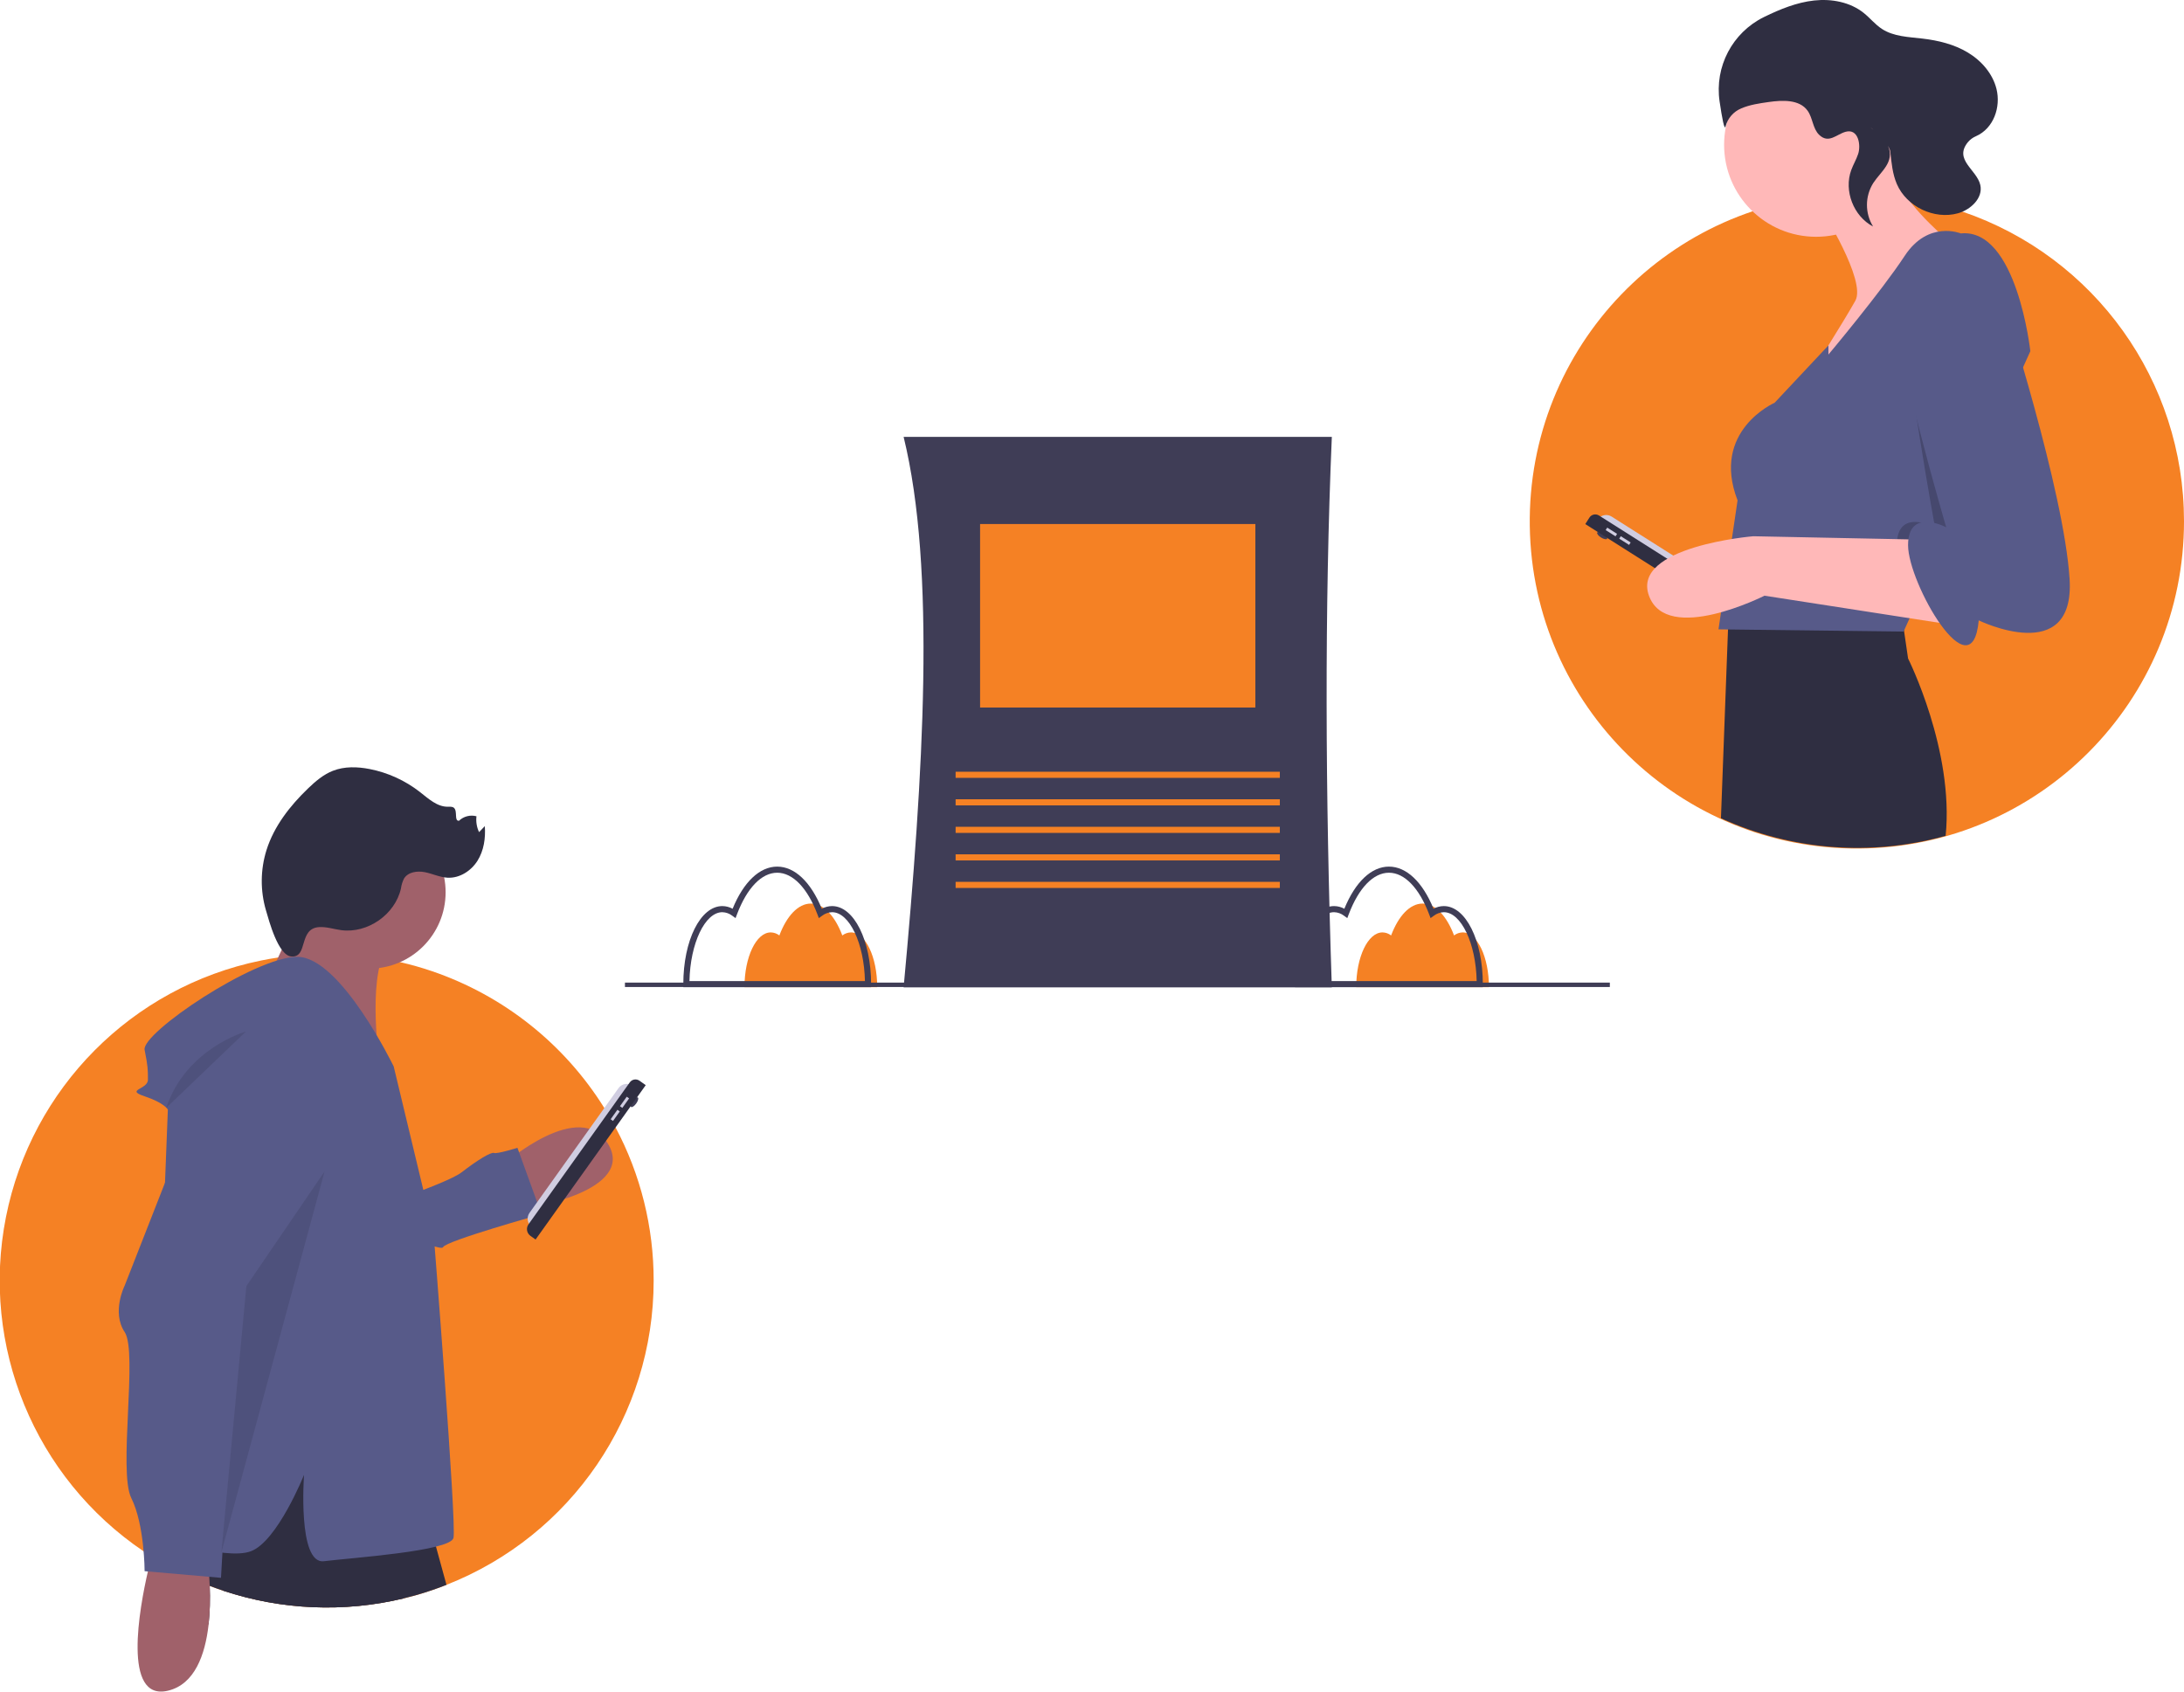
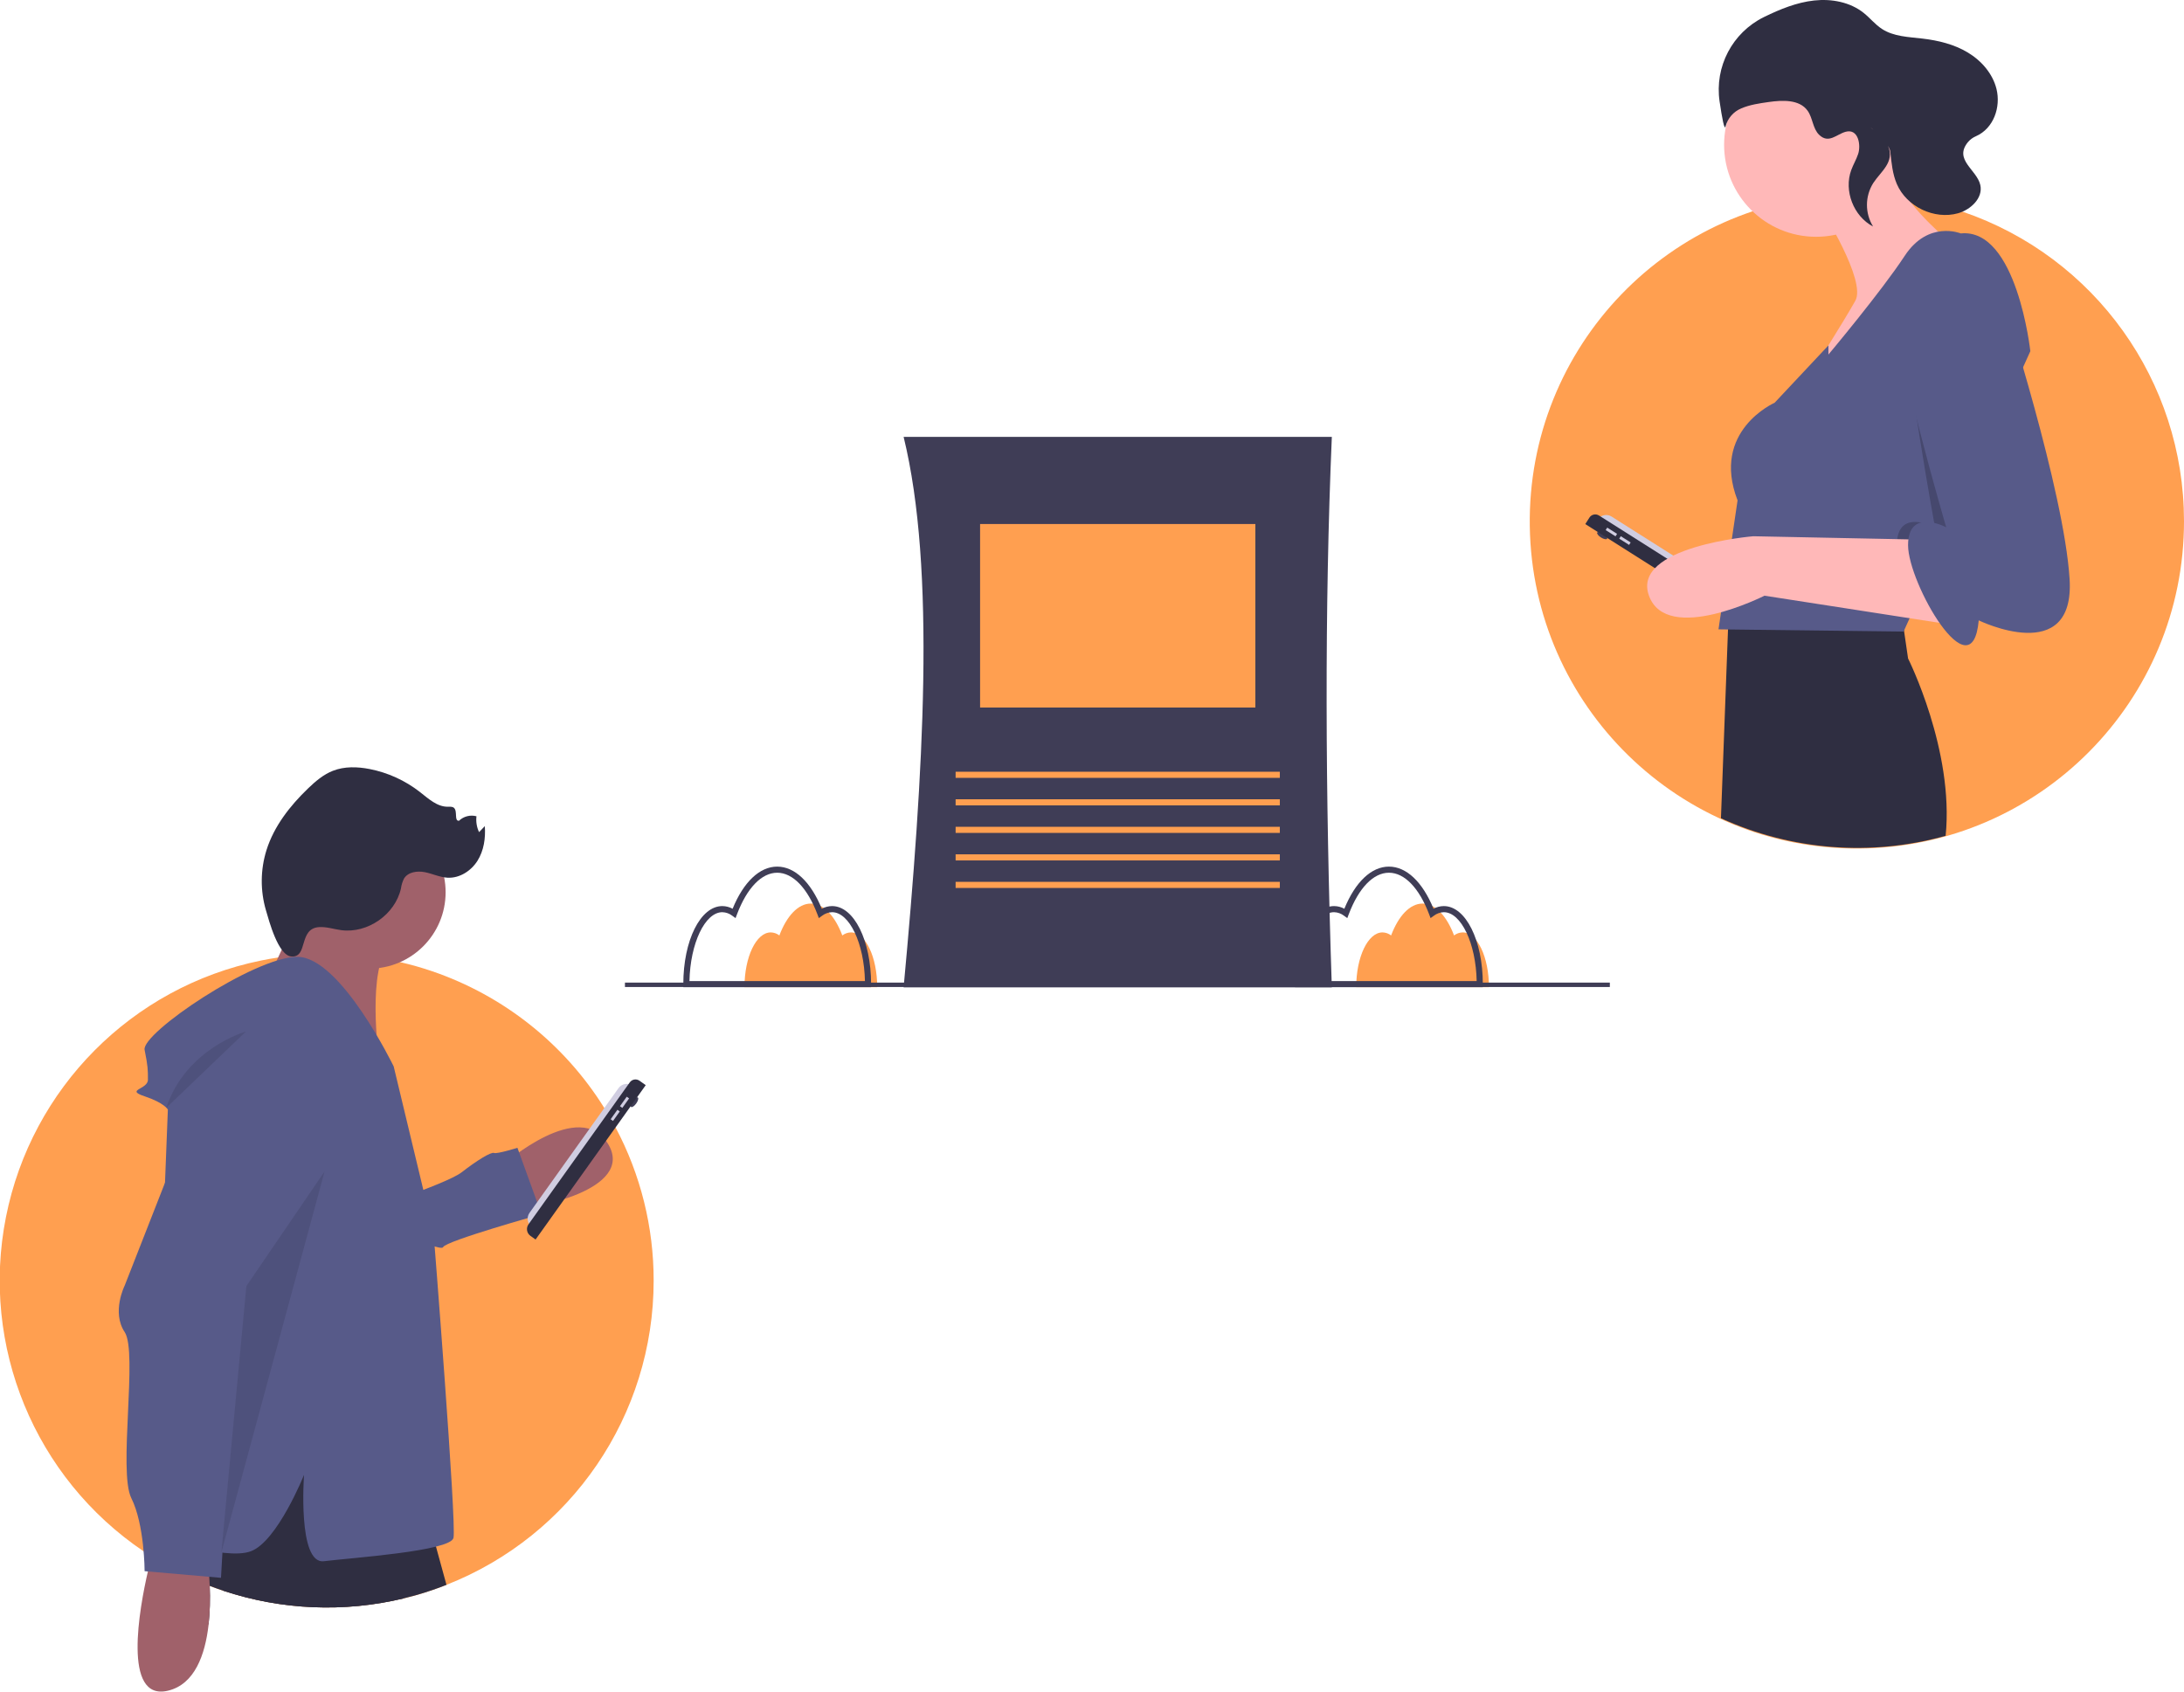
<svg xmlns="http://www.w3.org/2000/svg" id="b284e515-97d4-40b6-a45d-73d07a6575b3" data-name="Layer 1" width="989" height="766.087" viewBox="0 0 989 766.087">
  <path d="M708.606,514.115h-193.913c9.026-97.324,14.666-189.315,0-249.317h193.913C705.271,342.483,705.658,426.219,708.606,514.115Z" transform="translate(-105.5 -66.95666)" fill="#3f3d56" />
-   <rect x="443.82" y="237.317" width="124.658" height="83.106" fill="#f58124" />
-   <rect x="432.739" y="349.509" width="146.82" height="2.77" fill="#f58124" />
-   <rect x="432.739" y="361.975" width="146.82" height="2.77" fill="#f58124" />
-   <rect x="432.739" y="374.441" width="146.82" height="2.77" fill="#f58124" />
-   <rect x="432.739" y="386.907" width="146.82" height="2.77" fill="#f58124" />
-   <rect x="432.739" y="399.373" width="146.82" height="2.77" fill="#f58124" />
-   <path d="M767.855,489.226a6.616,6.616,0,0,0-3.901,1.373c-3.325-8.787-8.472-14.433-14.254-14.433s-10.93,5.647-14.254,14.433a6.616,6.616,0,0,0-3.901-1.373c-6.569,0-11.895,11.11-11.895,24.815h60.101C779.75,500.336,774.425,489.226,767.855,489.226Z" transform="translate(-105.5 -66.95666)" fill="#f58124" />
+   <rect x="443.82" y="237.317" width="124.658" height="83.106" fill="#ff9f50" />
+   <rect x="432.739" y="349.509" width="146.82" height="2.77" fill="#ff9f50" />
+   <rect x="432.739" y="361.975" width="146.82" height="2.77" fill="#ff9f50" />
+   <rect x="432.739" y="374.441" width="146.82" height="2.77" fill="#ff9f50" />
+   <rect x="432.739" y="386.907" width="146.82" height="2.77" fill="#ff9f50" />
+   <rect x="432.739" y="399.373" width="146.82" height="2.77" fill="#ff9f50" />
+   <path d="M767.855,489.226a6.616,6.616,0,0,0-3.901,1.373c-3.325-8.787-8.472-14.433-14.254-14.433s-10.93,5.647-14.254,14.433a6.616,6.616,0,0,0-3.901-1.373c-6.569,0-11.895,11.11-11.895,24.815h60.101C779.75,500.336,774.425,489.226,767.855,489.226Z" transform="translate(-105.5 -66.95666)" fill="#ff9f50" />
  <path d="M776.98,514.041H691.948v-1.385c0-19.823,7.76-35.351,17.666-35.351a9.842,9.842,0,0,1,4.66,1.208c4.966-12.155,12.268-19.084,20.19-19.084s15.225,6.93,20.191,19.084a9.842,9.842,0,0,1,4.66-1.208c9.906,0,17.666,15.528,17.666,35.351Zm-82.248-2.77h79.464c-.345-17.049-7.019-31.196-14.882-31.196a7.699,7.699,0,0,0-4.527,1.615l-1.467,1.063-.64-1.695c-4.536-11.986-11.175-18.86-18.216-18.86s-13.679,6.874-18.215,18.86l-.64,1.695-1.467-1.063a7.699,7.699,0,0,0-4.527-1.615C701.752,480.075,695.077,494.222,694.732,511.271Z" transform="translate(-105.5 -66.95666)" fill="#3f3d56" />
-   <path d="M490.837,489.226a6.616,6.616,0,0,0-3.901,1.373c-3.325-8.787-8.472-14.433-14.254-14.433s-10.93,5.647-14.254,14.433a6.616,6.616,0,0,0-3.901-1.373c-6.569,0-11.895,11.11-11.895,24.815h60.101C502.732,500.336,497.406,489.226,490.837,489.226Z" transform="translate(-105.5 -66.95666)" fill="#f58124" />
+   <path d="M490.837,489.226a6.616,6.616,0,0,0-3.901,1.373c-3.325-8.787-8.472-14.433-14.254-14.433s-10.93,5.647-14.254,14.433a6.616,6.616,0,0,0-3.901-1.373c-6.569,0-11.895,11.11-11.895,24.815h60.101C502.732,500.336,497.406,489.226,490.837,489.226Z" transform="translate(-105.5 -66.95666)" fill="#ff9f50" />
  <path d="M499.962,514.041H414.929v-1.385c0-19.823,7.76-35.351,17.666-35.351a9.842,9.842,0,0,1,4.66,1.208c4.966-12.155,12.268-19.084,20.19-19.084s15.225,6.93,20.191,19.084a9.842,9.842,0,0,1,4.66-1.208c9.906,0,17.666,15.528,17.666,35.351Zm-82.248-2.77h79.464c-.345-17.049-7.019-31.196-14.882-31.196a7.698,7.698,0,0,0-4.527,1.615l-1.467,1.063-.64-1.695c-4.536-11.986-11.175-18.86-18.216-18.86s-13.679,6.874-18.215,18.86l-.64,1.695-1.467-1.063a7.698,7.698,0,0,0-4.527-1.615C424.733,480.075,418.059,494.222,417.714,511.271Z" transform="translate(-105.5 -66.95666)" fill="#3f3d56" />
-   <path d="M1094.5,302.957a148.135,148.135,0,1,1-151.39-147.96c.46-.01.92-.02,1.39-.03.66-.01,1.33-.01,2-.01,1.68,0,3.36.03,5.03.09q5.52.18,10.92.76c2.08.22,4.13.49,6.18.79.23.04.47.07.7.11a146.198,146.198,0,0,1,24.89,6.11A148.077,148.077,0,0,1,1094.5,302.957Z" transform="translate(-105.5 -66.95666)" fill="#f58124" />
+   <path d="M1094.5,302.957a148.135,148.135,0,1,1-151.39-147.96c.46-.01.92-.02,1.39-.03.66-.01,1.33-.01,2-.01,1.68,0,3.36.03,5.03.09q5.52.18,10.92.76c2.08.22,4.13.49,6.18.79.23.04.47.07.7.11a146.198,146.198,0,0,1,24.89,6.11A148.077,148.077,0,0,1,1094.5,302.957Z" transform="translate(-105.5 -66.95666)" fill="#ff9f50" />
  <ellipse cx="831.022" cy="309.532" rx="0.991" ry="2.642" transform="translate(19.41557 779.0652) rotate(-57.656)" fill="#3f3d56" />
  <path d="M861.061,282.112h0a4.624,4.624,0,0,1,4.624,4.624V356.099a4.624,4.624,0,0,1-4.624,4.624h0a0,0,0,0,1,0,0V282.112A0,0,0,0,1,861.061,282.112Z" transform="translate(24.41796 811.9243) rotate(-57.65605)" fill="#d0cde1" />
  <path d="M858.126,281.548h3.446a3.16,3.16,0,0,1,3.16,3.16v78.975a3.743,3.743,0,0,1-3.743,3.743H858.126a0,0,0,0,1,0,0V281.548a0,0,0,0,1,0,0Z" transform="translate(20.92028 811.7088) rotate(-57.656)" fill="#2f2e41" />
  <rect x="834.537" y="305.234" width="1.321" height="5.285" transform="translate(22.75652 781.8235) rotate(-57.656)" fill="#d0cde1" />
  <rect x="840.677" y="309.121" width="1.321" height="5.285" transform="translate(22.32676 788.8179) rotate(-57.656)" fill="#d0cde1" />
  <circle cx="822.395" cy="65.584" r="41.652" fill="#ffb8b8" />
  <path d="M930.435,162.001s20.318,32.001,15.238,41.144-20.826,34.033-20.826,34.033,70.097-51.811,60.954-62.986c0,0-20.826-17.778-21.842-28.953Z" transform="translate(-105.5 -66.95666)" fill="#ffb8b8" />
  <path d="M986.56,445.477a148.694,148.694,0,0,1-101.75-7.95l3.2-85.5.24-6.65.09-2.16.11-3.18.08-2.03s.13-.01.38-.02c.68-.05,2.25-.16,4.5-.29,2.61-.15,6.12-.34,10.21-.51.97-.04,1.97-.08,3-.13,21.54-.8,55.18-.97,59.63,5.52l.56,3.82.9,6.17,1.84,12.61S990.47,406.777,986.56,445.477Z" transform="translate(-105.5 -66.95666)" fill="#2f2e41" />
  <path d="M1024.914,226.003l-35.983,79.611-15.625,34.561-5.791,12.816-83.812-1.016,8.635-58.414c-12.191-31.493,16.762-44.192,16.762-44.192L933.483,223.387v4.14s23.874-28.445,34.541-44.7,25.397-10.159,25.397-10.159C1018.818,170.128,1024.914,226.003,1024.914,226.003Z" transform="translate(-105.5 -66.95666)" fill="#575a89" />
  <path d="M988.93,305.614l-15.625,34.561c-5.018-9.387-8.838-20.018-8.838-26.297,0-17.27,17.27-8.127,17.27-8.127s-13.969-76.446-13.969-99.304C967.769,191.264,980.427,258.644,988.93,305.614Z" transform="translate(-105.5 -66.95666)" opacity="0.2" />
  <path d="M975.135,311.338l-75.685-1.524s-55.367,4.572-47.239,26.921,52.319,0,52.319,0l88.383,13.715Z" transform="translate(-105.5 -66.95666)" fill="#ffb8b8" />
  <path d="M989.357,176.732s-26.413,2.032-26.413,24.89S986.817,305.751,986.817,305.751s-17.27-9.143-17.27,8.127,28.953,67.557,32.001,34.033c0,0,43.684,21.334,41.144-18.794s-29.969-124.956-29.969-124.956S1009.675,175.208,989.357,176.732Z" transform="translate(-105.5 -66.95666)" fill="#575a89" />
  <path d="M929.281,128.01c-2.917-2.823-2.863-7.584-5.214-10.893-3.691-5.196-11.377-4.848-17.688-3.951-4.195.596-8.451,1.21-12.343,2.868a12.162,12.162,0,0,0-7.14,8.177c-.494,2.047-1.584-3.761-2.693-11.283A36.639,36.639,0,0,1,904.256,74.694q.124-.061.246-.12c7.138-3.469,14.615-6.532,22.505-7.393s16.307.698,22.495,5.667c2.828,2.271,5.128,5.187,8.16,7.178,5.327,3.498,12.073,3.667,18.403,4.405,7.159.834,14.334,2.585,20.514,6.293s11.3,9.558,13.019,16.557c2.004,8.165-1.267,17.816-9.294,21.359a9.674,9.674,0,0,0-3.628,2.662c-6.592,8.058,4.05,12.467,5.593,19.481,1.288,5.853-4.341,11.152-10.113,12.763-10.75,3.001-23.264-2.977-27.683-13.226-1.98-4.591-2.431-9.67-2.969-14.641-.617-5.69-15.541-15.996-5.465-8.244a14.069,14.069,0,0,1,4.469,5.652c3.065,7.337-3.296,11.502-6.708,16.74a18.635,18.635,0,0,0-.105,19.704c-8.844-4.621-13.317-16.203-9.875-25.569.915-2.49,2.302-4.791,3.133-7.31,1.297-3.93.151-11.568-5.65-10.019C937.161,127.741,933.623,132.212,929.281,128.01Z" transform="translate(-105.5 -66.95666)" fill="#2f2e41" />
-   <path d="M401.5,646.957a147.994,147.994,0,0,1-93.82,137.75c-2.17.87-4.38,1.68-6.6,2.43q-3.72,1.275-7.52,2.34-2.64.735-5.33,1.38a148.921,148.921,0,0,1-81.61-3.48c-2.07-.69-4.12-1.43-6.15-2.2-2.73-1.05-5.43-2.18-8.08-3.39-.2-.08-.39-.17-.58-.26-1.04-.48-2.05-.96-3.08-1.47h-.01q-2.115-1.02-4.19-2.12-4.77-2.52-9.33-5.37-2.37-1.47-4.67-3.05a147.939,147.939,0,0,1,53-267.52q3.915-.81,7.91-1.4c1.67-.26,3.36-.48,5.05-.67,1.21-.14,2.42-.27,3.65-.37h.01q4.935-.45,9.96-.56c.46-.01.92-.02,1.39-.03.26,0,.52-.01.78,0h.01c.4-.01.8-.01,1.21-.01,1.68,0,3.36.03,5.03.09q5.52.18,10.92.76c2.08.22,4.13.49,6.18.79.23.04.47.07.7.11.68.11,1.37.22,2.05.34,1.44.23,2.87.5,4.3.79,1.34.27,2.67.55,4,.85a144.133,144.133,0,0,1,14.54,4.13,148.41,148.41,0,0,1,77.94,61.93q.765,1.215,1.5,2.46c.38.62.74,1.24,1.1,1.87q.195.315.36.63c.08.12.14.24.21.36.66,1.15,1.3,2.32,1.92,3.49A147.344,147.344,0,0,1,401.5,646.957Z" transform="translate(-105.5 -66.95666)" fill="#f58124" />
+   <path d="M401.5,646.957a147.994,147.994,0,0,1-93.82,137.75c-2.17.87-4.38,1.68-6.6,2.43q-3.72,1.275-7.52,2.34-2.64.735-5.33,1.38a148.921,148.921,0,0,1-81.61-3.48c-2.07-.69-4.12-1.43-6.15-2.2-2.73-1.05-5.43-2.18-8.08-3.39-.2-.08-.39-.17-.58-.26-1.04-.48-2.05-.96-3.08-1.47h-.01q-2.115-1.02-4.19-2.12-4.77-2.52-9.33-5.37-2.37-1.47-4.67-3.05a147.939,147.939,0,0,1,53-267.52q3.915-.81,7.91-1.4c1.67-.26,3.36-.48,5.05-.67,1.21-.14,2.42-.27,3.65-.37h.01q4.935-.45,9.96-.56c.46-.01.92-.02,1.39-.03.26,0,.52-.01.78,0h.01c.4-.01.8-.01,1.21-.01,1.68,0,3.36.03,5.03.09q5.52.18,10.92.76c2.08.22,4.13.49,6.18.79.23.04.47.07.7.11.68.11,1.37.22,2.05.34,1.44.23,2.87.5,4.3.79,1.34.27,2.67.55,4,.85a144.133,144.133,0,0,1,14.54,4.13,148.41,148.41,0,0,1,77.94,61.93q.765,1.215,1.5,2.46c.38.62.74,1.24,1.1,1.87q.195.315.36.63c.08.12.14.24.21.36.66,1.15,1.3,2.32,1.92,3.49A147.344,147.344,0,0,1,401.5,646.957Z" transform="translate(-105.5 -66.95666)" fill="#ff9f50" />
  <path d="M333.738,594.096s34.354-30.199,47.116-9.091-35.755,29.654-38.558,28.562S333.738,594.096,333.738,594.096Z" transform="translate(-105.5 -66.95666)" fill="#a0616a" />
  <path d="M266.915,616.494s40.654-13.221,47.587-18.591,13.32-9.339,14.721-8.793,10.591-2.332,10.591-2.332L350.704,616.842s-43.457,12.129-44.549,14.932S266.915,616.494,266.915,616.494Z" transform="translate(-105.5 -66.95666)" fill="#575a89" />
  <path d="M288.23,790.857a148.921,148.921,0,0,1-81.61-3.48l1.8-17.02,1.67-15.9,25.05-38.73,8.03-12.41,33.09,12.03,3.37,21.25,5.37,33.89Z" transform="translate(-105.5 -66.95666)" fill="#2f2e41" />
  <path d="M307.68,784.707c-2.17.87-4.38,1.68-6.6,2.43q-3.72,1.275-7.52,2.34-2.64.735-5.33,1.38a148.921,148.921,0,0,1-81.61-3.48c-2.07-.69-4.12-1.43-6.15-2.2a115.185,115.185,0,0,1-.54,17.75,209.822,209.822,0,0,1-7.54-21.14c-.15-.48-.29-.96-.43-1.44-.7-2.42-1.32-4.73-1.88-6.9-.64-2.51-1.19-4.84-1.65-6.97-1.83-8.36-2.41-13.53-2.41-13.53l19.55-40.6,3.91.45,1.62.18,9.8,1.12,14.24,1.63,23.07,2.63,21.42,18.24,19.19,16.35s1.6,5.44,4.11,14.45C304.29,772.237,305.9,778.107,307.68,784.707Z" transform="translate(-105.5 -66.95666)" fill="#2f2e41" />
  <circle cx="167.201" cy="404.09" r="34.591" fill="#a0616a" />
  <path d="M244.438,472.787l-18.103,38.728,50.825,35.204s-5.983-41.927,5.288-52.544S244.438,472.787,244.438,472.787Z" transform="translate(-105.5 -66.95666)" fill="#a0616a" />
  <path d="M283.779,549.916s-24.063-49.63-43.614-49.63-70.685,34.591-69.181,42.11,1.504,9.024,1.504,13.535-10.528,4.512-1.504,7.52,10.528,6.016,10.528,6.016l-7.52,192.504s33.087,12.032,45.118,7.52,24.063-34.591,24.063-34.591-3.008,40.606,9.024,39.102,57.15-4.512,58.654-10.528-9.024-138.363-9.024-138.363Z" transform="translate(-105.5 -66.95666)" fill="#575a89" />
  <path d="M199.93,802.927v.02c-1.54,13.33-6.21,26.84-18.42,29.71-20.74,4.88-12.78-37.74-9.04-54.01.88-3.79,1.52-6.15,1.52-6.15l1.21.07,14.88.88,9.48.56s.39,2.75.69,7.06c.09,1.25.17,2.63.22,4.11A115.185,115.185,0,0,1,199.93,802.927Z" transform="translate(-105.5 -66.95666)" fill="#a0616a" />
  <path d="M205.574,537.885,161.96,649.176s-6.016,12.032,0,21.055-3.008,63.166,3.008,75.197,6.016,33.087,6.016,33.087L205.574,781.523l7.52-132.347,39.102-84.221S249.188,530.365,205.574,537.885Z" transform="translate(-105.5 -66.95666)" fill="#575a89" />
  <path d="M216.854,534.125s-27.071,7.52-36.095,34.591Z" transform="translate(-105.5 -66.95666)" opacity="0.1" />
  <path d="M250.032,486.828c3.365-.201,6.651.937,9.994,1.38,11.957,1.587,24.396-7.089,27.036-18.858a14.47,14.47,0,0,1,1.383-4.505c1.84-3.005,6.031-3.577,9.486-2.886s6.73,2.308,10.248,2.492c5.433.285,10.648-3.059,13.543-7.665s3.715-10.273,3.324-15.699l-2.604,2.733a13.228,13.228,0,0,1-1.179-7.189,8.343,8.343,0,0,0-7.902,2.022c-2.296.244-.563-4.259-2.269-5.816-.714-.652-1.81-.529-2.777-.519-4.885.047-8.837-3.69-12.687-6.698a53.912,53.912,0,0,0-22.77-10.386c-5.517-1.076-11.383-1.249-16.614.805-4.296,1.687-7.893,4.76-11.22,7.959-8.191,7.876-15.443,17.13-18.851,27.969a47.084,47.084,0,0,0-.226,27.302c1.373,4.634,5.511,20.505,11.569,20.874C245.128,500.608,240.558,487.393,250.032,486.828Z" transform="translate(-105.5 -66.95666)" fill="#2f2e41" />
  <polygon points="146.99 530.501 111.569 582.452 100.241 703.122 146.99 530.501" opacity="0.1" />
  <ellipse cx="392.805" cy="566.126" rx="2.642" ry="0.991" transform="translate(-401.689 490.1205) rotate(-54.49277)" fill="#3f3d56" />
  <path d="M365.01,550.026h0a4.624,4.624,0,0,1,4.624,4.624v69.363a4.624,4.624,0,0,1-4.624,4.624h0a0,0,0,0,1,0,0V550.026A0,0,0,0,1,365.01,550.026Z" transform="translate(218.5508 1215.458) rotate(-144.4927)" fill="#d0cde1" />
  <path d="M366.977,548.503h2.863a3.743,3.743,0,0,1,3.743,3.743v78.975a3.16,3.16,0,0,1-3.16,3.16h-3.446a0,0,0,0,1,0,0V548.503a0,0,0,0,1,0,0Z" transform="translate(222.691 1221.004) rotate(-144.4928)" fill="#2f2e41" />
  <rect x="387.652" y="563.525" width="1.321" height="5.285" transform="translate(270.0831 1185.629) rotate(-144.4928)" fill="#d0cde1" />
  <rect x="383.432" y="569.44" width="1.321" height="5.285" transform="translate(258.9913 1193.908) rotate(-144.4928)" fill="#d0cde1" />
  <rect x="283" y="445" width="446" height="2" fill="#3f3d56" />
</svg>
